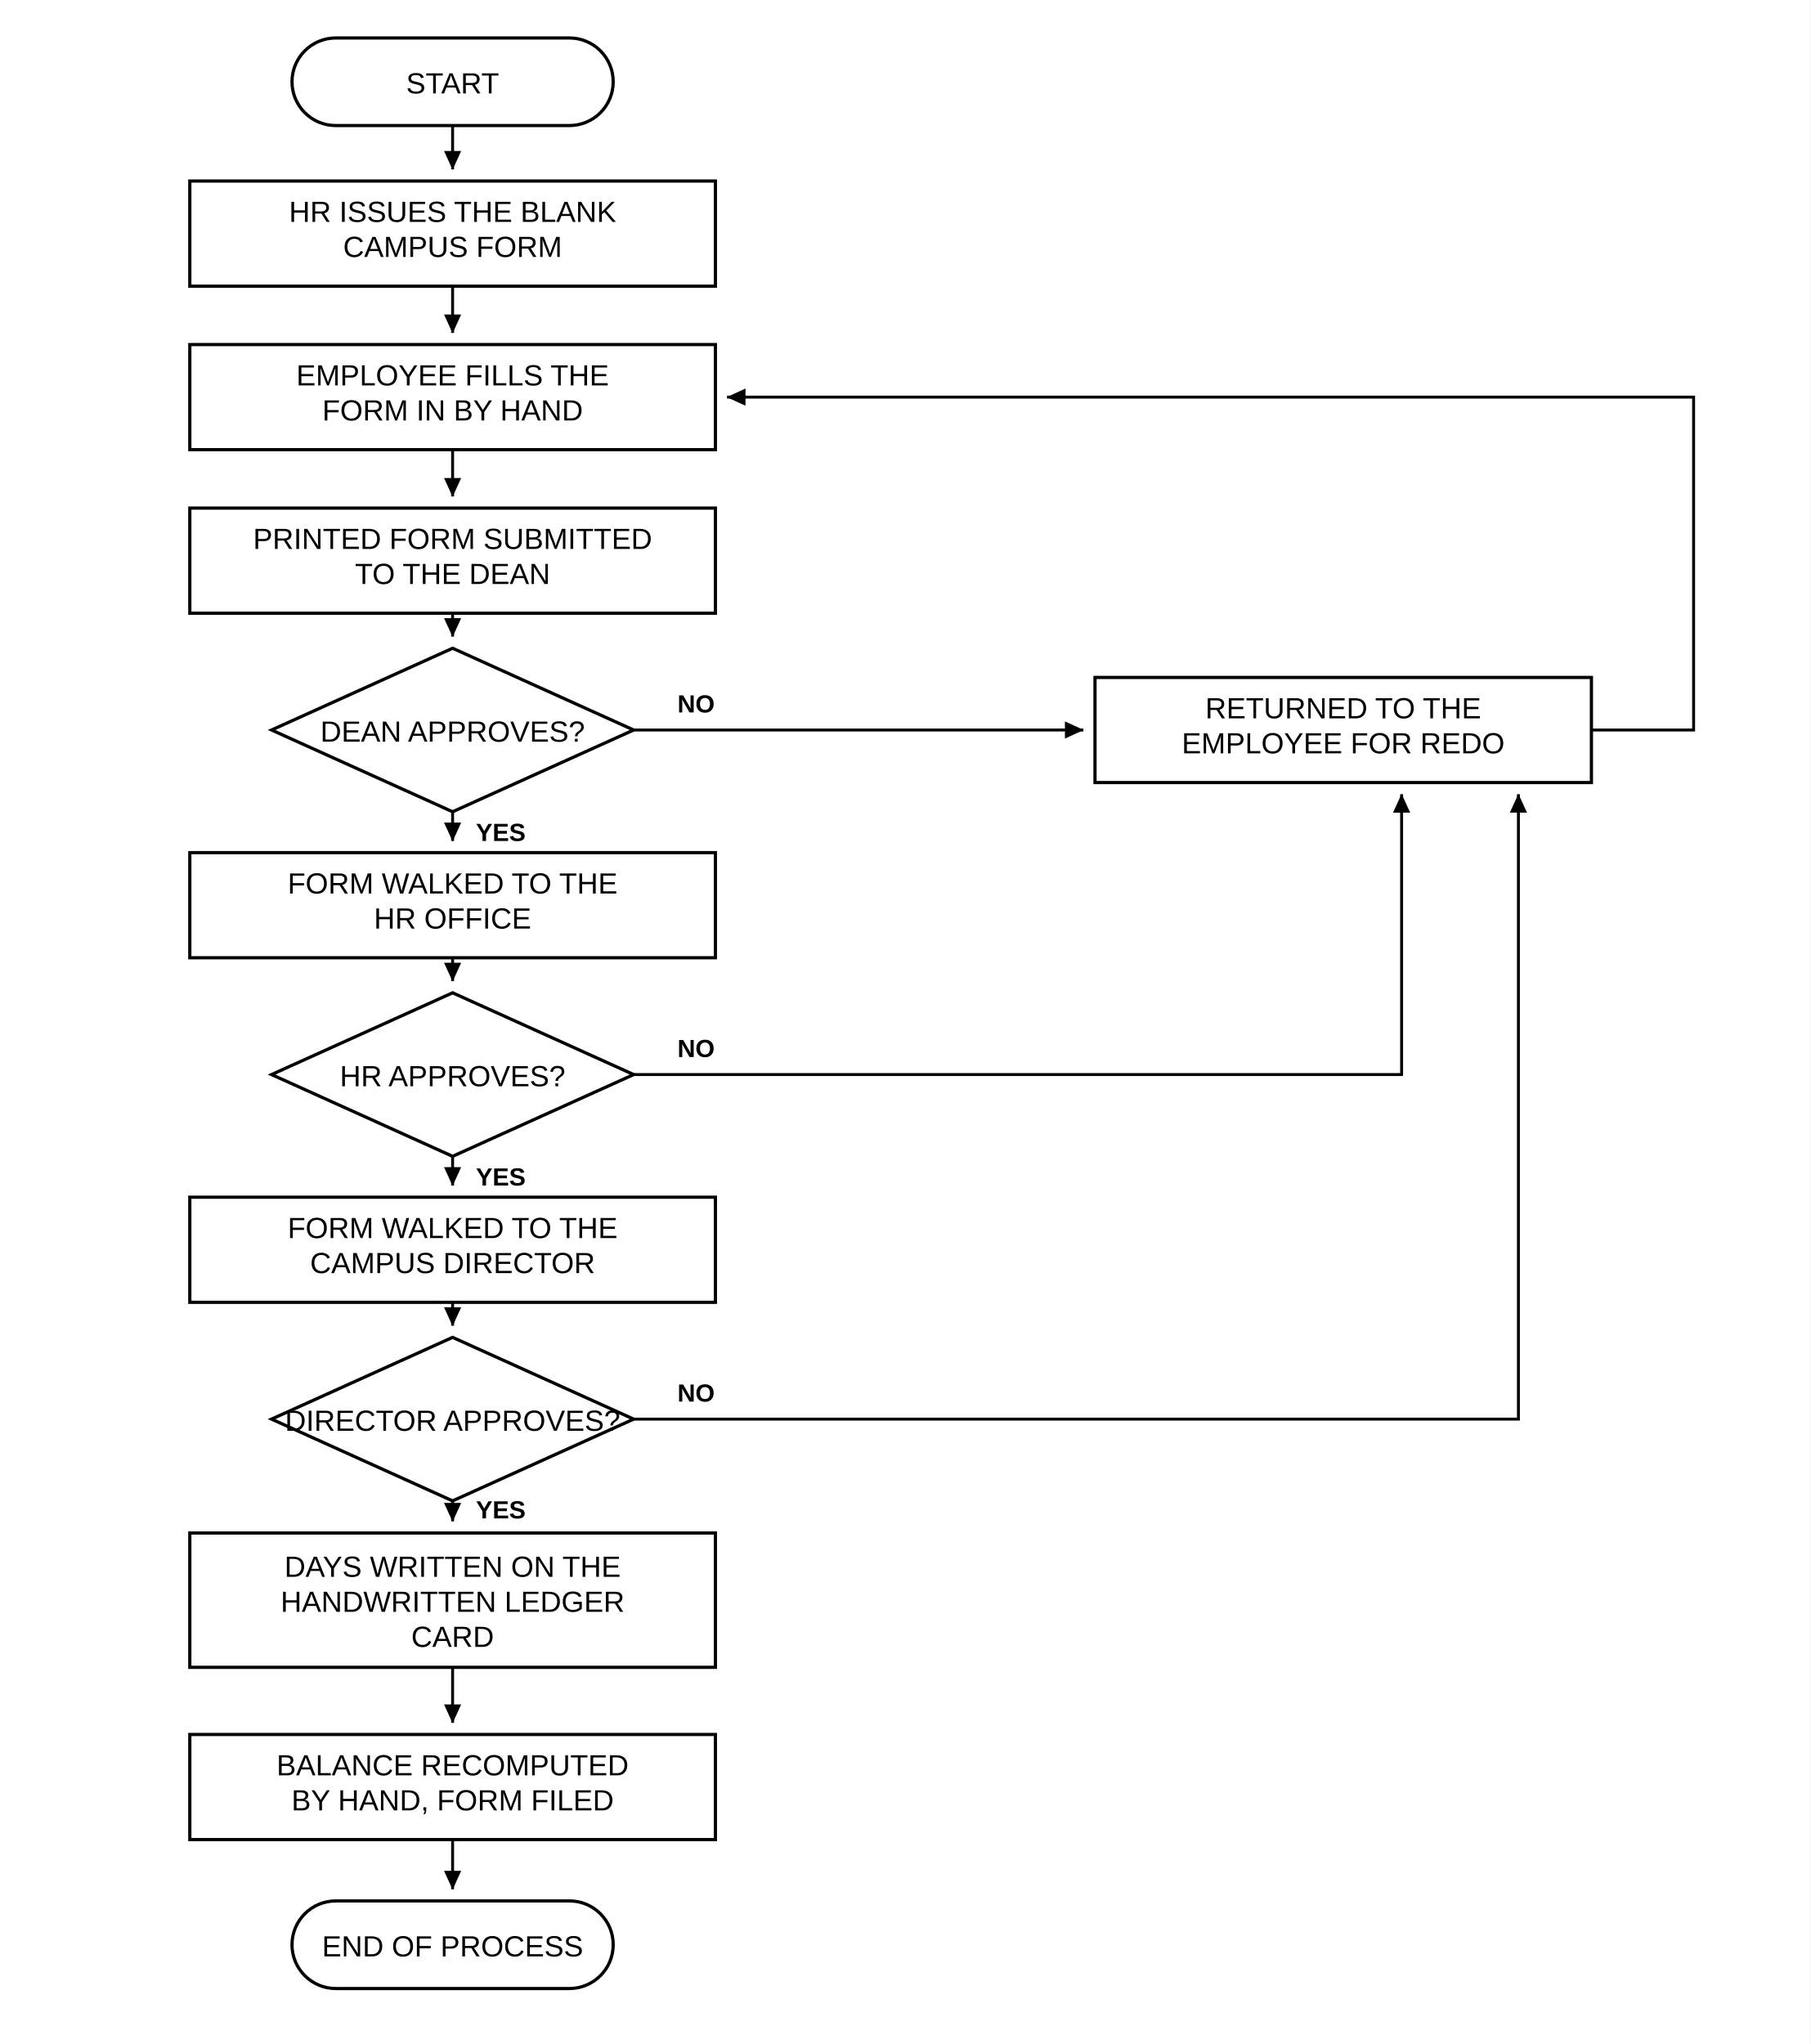
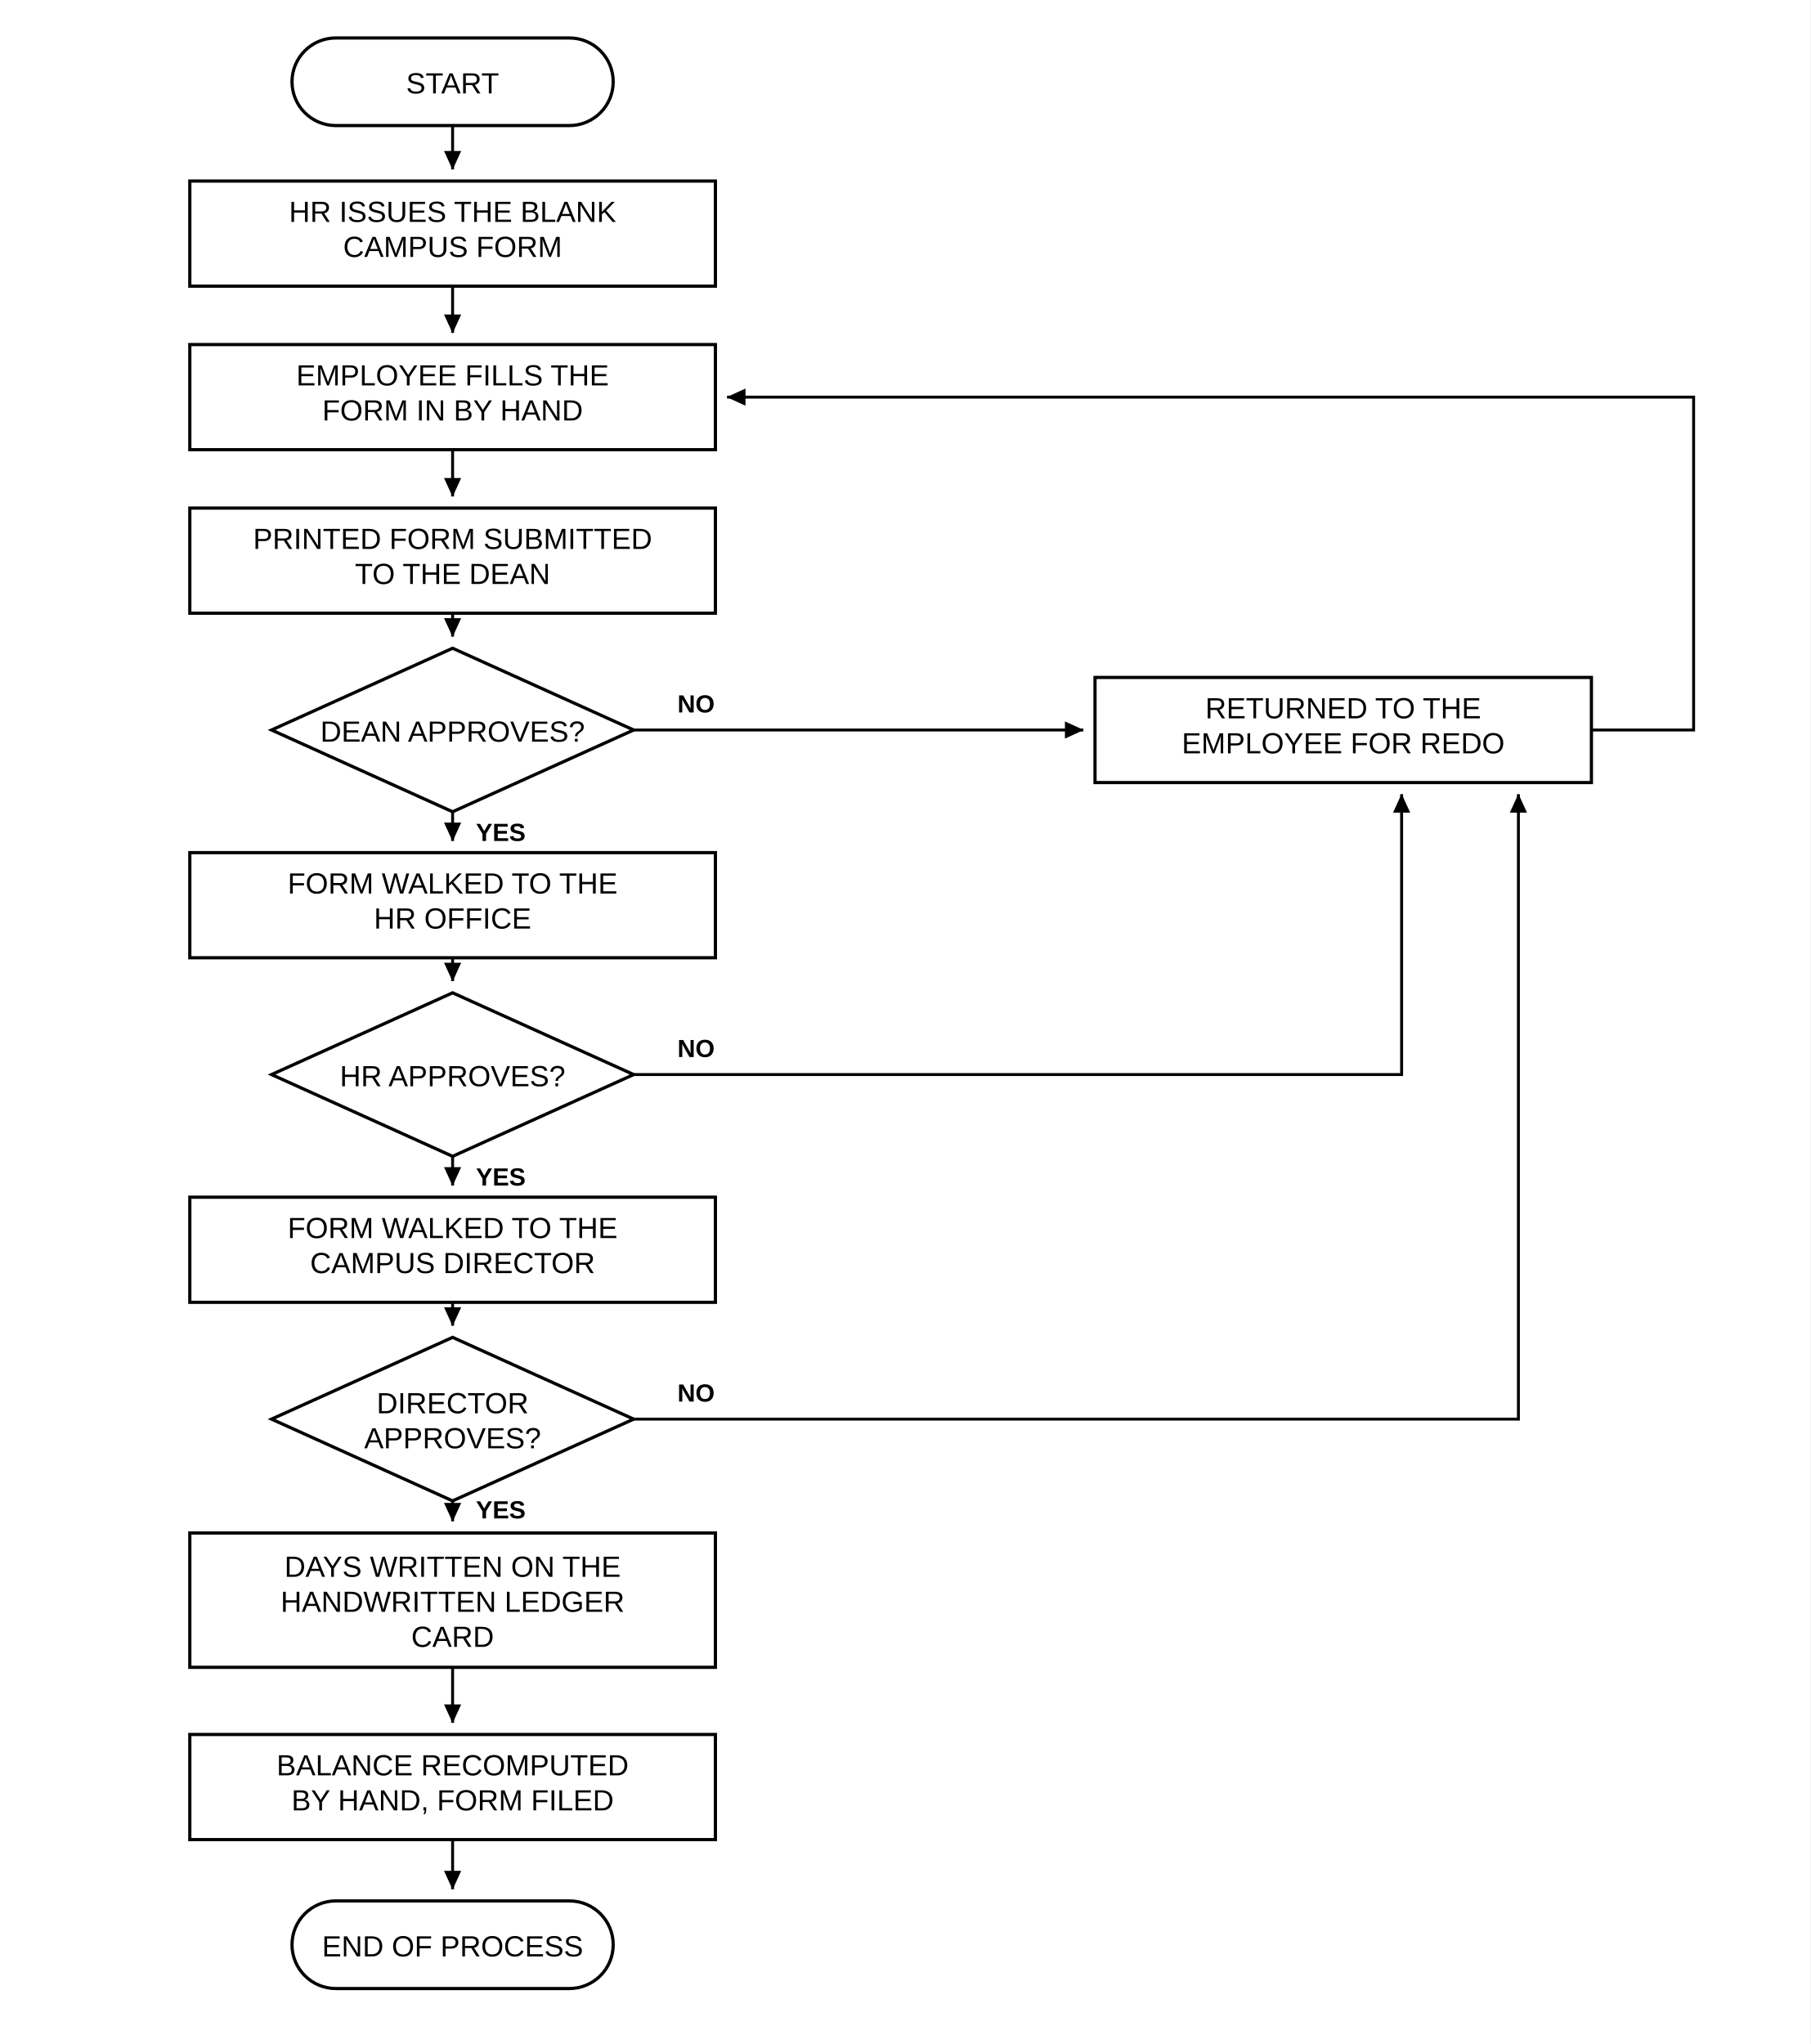
<svg xmlns="http://www.w3.org/2000/svg" viewBox="0 0 620 700" width="620" height="700">
  <rect x="0" y="0" width="620" height="700" fill="#ffffff" />
  <defs>
    <marker id="mc" viewBox="0 0 10 10" refX="9" refY="5" markerWidth="7" markerHeight="7" orient="auto-start-reverse">
      <path d="M0,0.8 L9.2,5 L0,9.2 z" fill="#000" />
    </marker>
  </defs>
  <rect x="100" y="13" width="110" height="30" rx="15" fill="#fff" stroke="#000" stroke-width="1.1" />
  <text x="155" y="32" text-anchor="middle" font-family="Arial, Helvetica, sans-serif" fill="#000" font-size="10">START</text>
  <rect x="65" y="62" width="180" height="36" fill="#fff" stroke="#000" stroke-width="1.1" />
  <text x="155" y="76" text-anchor="middle" font-family="Arial, Helvetica, sans-serif" fill="#000" font-size="10">HR ISSUES THE BLANK</text>
  <text x="155" y="88" text-anchor="middle" font-family="Arial, Helvetica, sans-serif" fill="#000" font-size="10">CAMPUS FORM</text>
  <rect x="65" y="118" width="180" height="36" fill="#fff" stroke="#000" stroke-width="1.1" />
  <text x="155" y="132" text-anchor="middle" font-family="Arial, Helvetica, sans-serif" fill="#000" font-size="10">EMPLOYEE FILLS THE</text>
  <text x="155" y="144" text-anchor="middle" font-family="Arial, Helvetica, sans-serif" fill="#000" font-size="10">FORM IN BY HAND</text>
  <rect x="65" y="174" width="180" height="36" fill="#fff" stroke="#000" stroke-width="1.1" />
  <text x="155" y="188" text-anchor="middle" font-family="Arial, Helvetica, sans-serif" fill="#000" font-size="10">PRINTED FORM SUBMITTED</text>
  <text x="155" y="200" text-anchor="middle" font-family="Arial, Helvetica, sans-serif" fill="#000" font-size="10">TO THE DEAN</text>
  <path d="M155,222 L217,250 L155,278 L93,250 Z" fill="#fff" stroke="#000" stroke-width="1.1" />
  <text x="155" y="254" text-anchor="middle" font-family="Arial, Helvetica, sans-serif" fill="#000" font-size="10">DEAN APPROVES?</text>
  <rect x="65" y="292" width="180" height="36" fill="#fff" stroke="#000" stroke-width="1.1" />
  <text x="155" y="306" text-anchor="middle" font-family="Arial, Helvetica, sans-serif" fill="#000" font-size="10">FORM WALKED TO THE</text>
  <text x="155" y="318" text-anchor="middle" font-family="Arial, Helvetica, sans-serif" fill="#000" font-size="10">HR OFFICE</text>
  <path d="M155,340 L217,368 L155,396 L93,368 Z" fill="#fff" stroke="#000" stroke-width="1.1" />
  <text x="155" y="372" text-anchor="middle" font-family="Arial, Helvetica, sans-serif" fill="#000" font-size="10">HR APPROVES?</text>
  <rect x="65" y="410" width="180" height="36" fill="#fff" stroke="#000" stroke-width="1.1" />
  <text x="155" y="424" text-anchor="middle" font-family="Arial, Helvetica, sans-serif" fill="#000" font-size="10">FORM WALKED TO THE</text>
  <text x="155" y="436" text-anchor="middle" font-family="Arial, Helvetica, sans-serif" fill="#000" font-size="10">CAMPUS DIRECTOR</text>
  <path d="M155,458 L217,486 L155,514 L93,486 Z" fill="#fff" stroke="#000" stroke-width="1.1" />
-   <text x="155" y="490" text-anchor="middle" font-family="Arial, Helvetica, sans-serif" fill="#000" font-size="10">DIRECTOR APPROVES?</text>
+   <text x="155" y="484" text-anchor="middle" font-family="Arial, Helvetica, sans-serif" fill="#000" font-size="10">DIRECTOR</text>
+   <text x="155" y="496" text-anchor="middle" font-family="Arial, Helvetica, sans-serif" fill="#000" font-size="10">APPROVES?</text>
  <rect x="65" y="525" width="180" height="46" fill="#fff" stroke="#000" stroke-width="1.1" />
  <text x="155" y="540" text-anchor="middle" font-family="Arial, Helvetica, sans-serif" fill="#000" font-size="10">DAYS WRITTEN ON THE</text>
  <text x="155" y="552" text-anchor="middle" font-family="Arial, Helvetica, sans-serif" fill="#000" font-size="10">HANDWRITTEN LEDGER</text>
  <text x="155" y="564" text-anchor="middle" font-family="Arial, Helvetica, sans-serif" fill="#000" font-size="10">CARD</text>
  <rect x="65" y="594" width="180" height="36" fill="#fff" stroke="#000" stroke-width="1.1" />
  <text x="155" y="608" text-anchor="middle" font-family="Arial, Helvetica, sans-serif" fill="#000" font-size="10">BALANCE RECOMPUTED</text>
  <text x="155" y="620" text-anchor="middle" font-family="Arial, Helvetica, sans-serif" fill="#000" font-size="10">BY HAND, FORM FILED</text>
  <rect x="100" y="651" width="110" height="30" rx="15" fill="#fff" stroke="#000" stroke-width="1.1" />
  <text x="155" y="670" text-anchor="middle" font-family="Arial, Helvetica, sans-serif" fill="#000" font-size="10">END OF PROCESS</text>
  <rect x="375" y="232" width="170" height="36" fill="#fff" stroke="#000" stroke-width="1.1" />
  <text x="460" y="246" text-anchor="middle" font-family="Arial, Helvetica, sans-serif" fill="#000" font-size="10">RETURNED TO THE</text>
  <text x="460" y="258" text-anchor="middle" font-family="Arial, Helvetica, sans-serif" fill="#000" font-size="10">EMPLOYEE FOR REDO</text>
  <path d="M155,43 V58" marker-end="url(#mc)" fill="none" stroke="#000" stroke-width="1" />
  <path d="M155,98 V114" marker-end="url(#mc)" fill="none" stroke="#000" stroke-width="1" />
  <path d="M155,154 V170" marker-end="url(#mc)" fill="none" stroke="#000" stroke-width="1" />
  <path d="M155,210 V218" marker-end="url(#mc)" fill="none" stroke="#000" stroke-width="1" />
  <path d="M155,278 V288" marker-end="url(#mc)" fill="none" stroke="#000" stroke-width="1" />
  <path d="M155,328 V336" marker-end="url(#mc)" fill="none" stroke="#000" stroke-width="1" />
  <path d="M155,396 V406" marker-end="url(#mc)" fill="none" stroke="#000" stroke-width="1" />
  <path d="M155,446 V454" marker-end="url(#mc)" fill="none" stroke="#000" stroke-width="1" />
  <path d="M155,514 V521" marker-end="url(#mc)" fill="none" stroke="#000" stroke-width="1" />
  <path d="M155,571 V590" marker-end="url(#mc)" fill="none" stroke="#000" stroke-width="1" />
  <path d="M155,630 V647" marker-end="url(#mc)" fill="none" stroke="#000" stroke-width="1" />
  <path d="M217,250 H371" marker-end="url(#mc)" fill="none" stroke="#000" stroke-width="1" />
  <path d="M217,368 H480 V272" marker-end="url(#mc)" fill="none" stroke="#000" stroke-width="1" />
  <path d="M217,486 H520 V272" marker-end="url(#mc)" fill="none" stroke="#000" stroke-width="1" />
  <path d="M545,250 H580 V136 H249" marker-end="url(#mc)" fill="none" stroke="#000" stroke-width="1" />
  <rect x="161.0" y="281.0" width="18.8" height="9.2" fill="#fff" />
  <text x="163" y="288" font-family="Arial, Helvetica, sans-serif" fill="#000" font-size="8.5" font-weight="bold">YES</text>
  <rect x="161.0" y="399.0" width="18.8" height="9.2" fill="#fff" />
  <text x="163" y="406" font-family="Arial, Helvetica, sans-serif" fill="#000" font-size="8.5" font-weight="bold">YES</text>
  <rect x="161.0" y="513.0" width="18.8" height="9.2" fill="#fff" />
  <text x="163" y="520" font-family="Arial, Helvetica, sans-serif" fill="#000" font-size="8.5" font-weight="bold">YES</text>
  <rect x="230.0" y="237.0" width="13.9" height="9.2" fill="#fff" />
  <text x="232" y="244" font-family="Arial, Helvetica, sans-serif" fill="#000" font-size="8.5" font-weight="bold">NO</text>
  <rect x="230.0" y="355.0" width="13.9" height="9.2" fill="#fff" />
  <text x="232" y="362" font-family="Arial, Helvetica, sans-serif" fill="#000" font-size="8.5" font-weight="bold">NO</text>
  <rect x="230.0" y="473.0" width="13.9" height="9.2" fill="#fff" />
  <text x="232" y="480" font-family="Arial, Helvetica, sans-serif" fill="#000" font-size="8.5" font-weight="bold">NO</text>
</svg>
